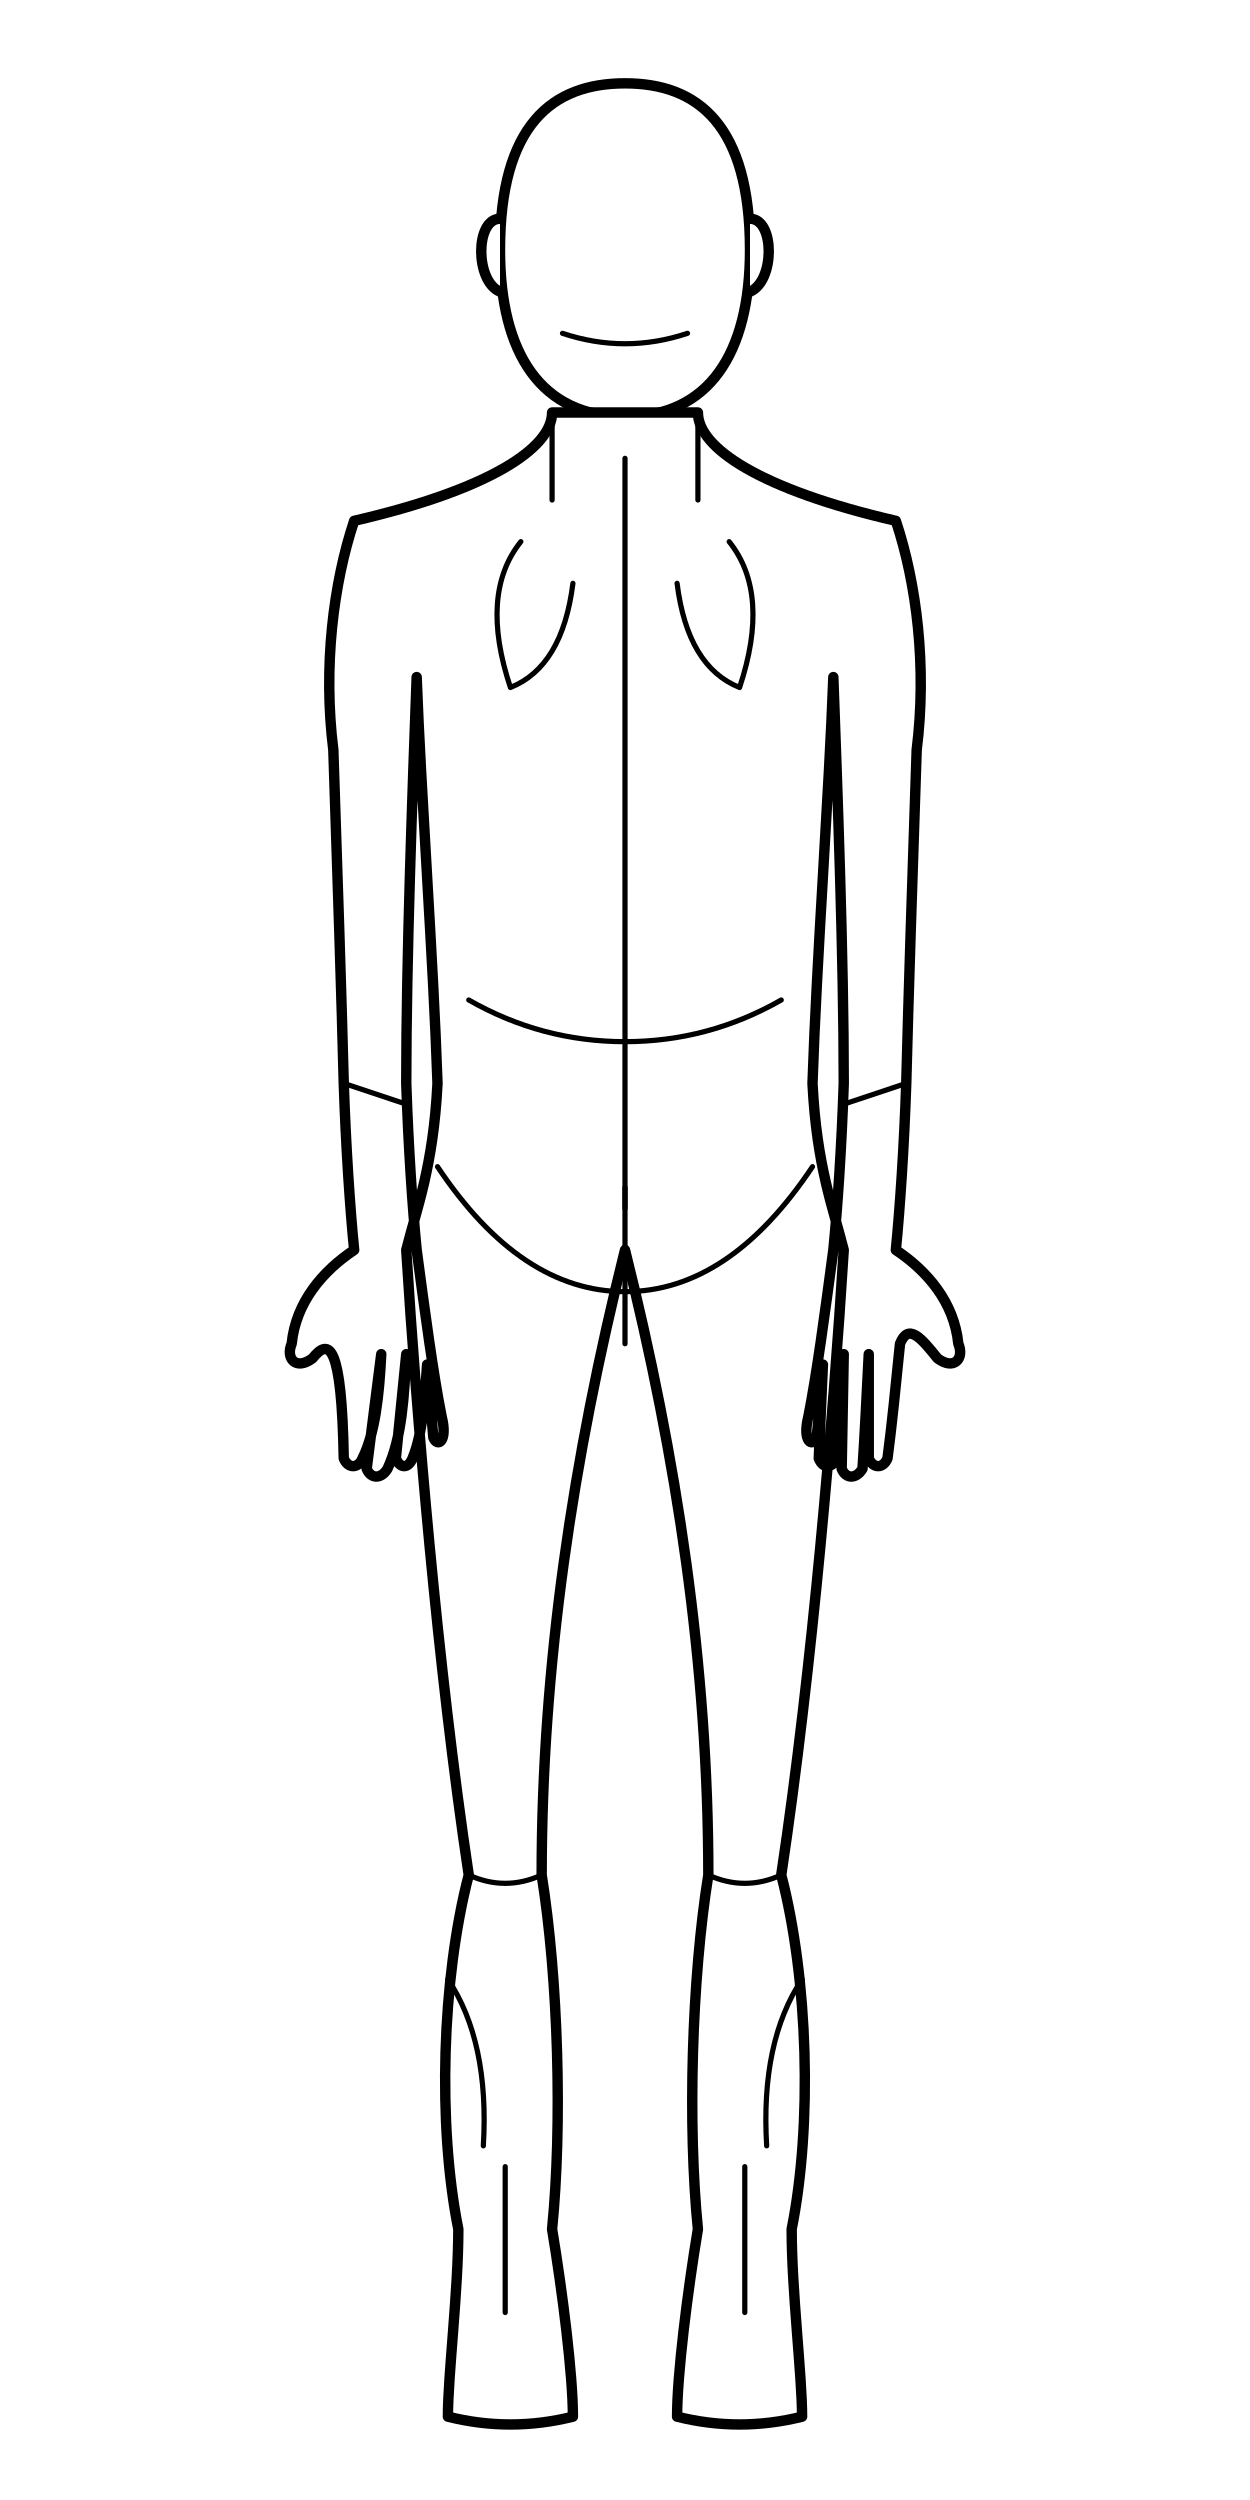
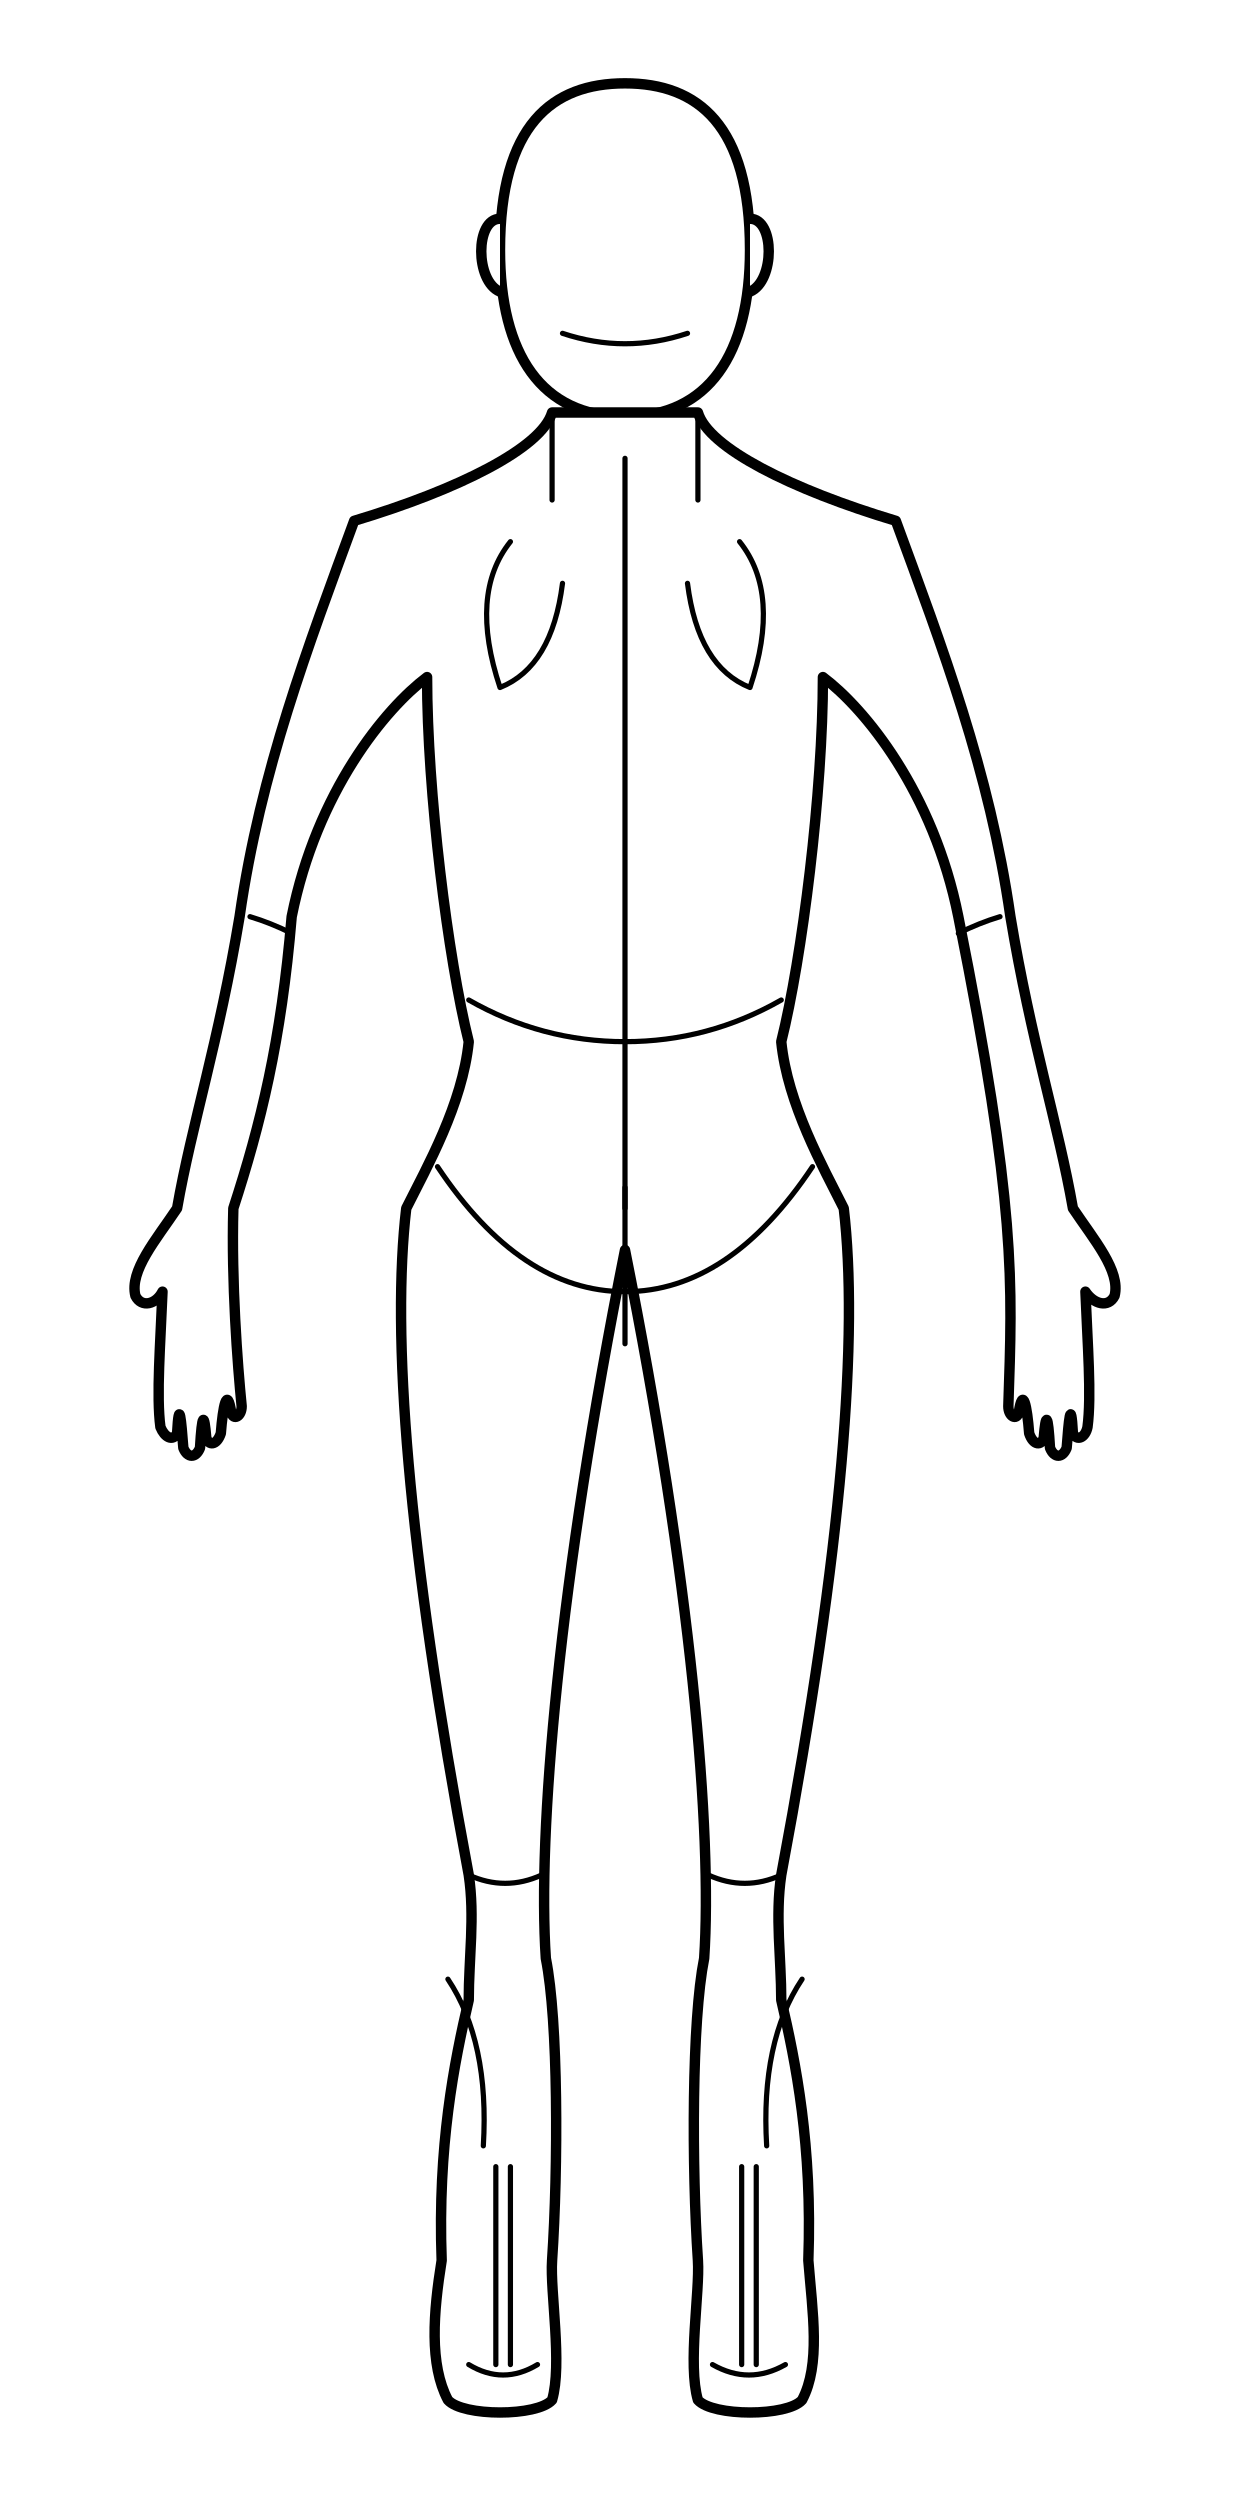
<svg xmlns="http://www.w3.org/2000/svg" width="600" height="1200" viewBox="0 0 600 1200">
  <rect width="600" height="1200" fill="#ffffff" />
  <g fill="#ffffff" stroke="#000000" stroke-width="5" stroke-linecap="round" stroke-linejoin="round">
    <path d="M 240 120 C 240 60 265 40 300 40 C 335 40 360 60 360 120 C 360 170 340 200 300 200 C 260 200 240 170 240 120 Z" />
    <path d="M 240 105 C 228 105 228 135 240 140" />
    <path d="M 360 105 C 372 105 372 135 360 140" />
-     <path d="M 335 198              C 335 215 365 235 430 250              C 440 280 445 320 440 360              C 438 420 436 480 435 520              C 434 550 432 580 430 600              C 445 610 458 625 460 645              C 463 652 458 658 450 652              C 442 642 436 635 432 645              C 430 665 428 685 426 700              C 424 705 419 705 417 700              L 417 650              C 416 670 415 690 414 705              C 411 710 406 710 404 705              L 405 650              C 404 670 403 688 402 700              C 399 705 395 705 393 700              L 395 655              C 394 670 393 680 392 690              C 390 695 385 692 388 680              C 392 660 396 630 400 600              C 402 580 404 550 405 520              C 405 460 402 380 400 325              C 398 380 392 460 390 520              C 392 560 400 580 405 600              C 400 680 390 800 375 900              C 388 950 390 1020 380 1070              C 380 1100 385 1140 385 1160              C 365 1165 345 1165 325 1160              C 325 1140 330 1100 335 1070              C 330 1020 332 950 340 900              C 340 800 325 700 300 600              C 275 700 260 800 260 900              C 268 950 270 1020 265 1070              C 270 1100 275 1140 275 1160              C 255 1165 235 1165 215 1160              C 215 1140 220 1100 220 1070              C 210 1020 212 950 225 900              C 210 800 200 680 195 600              C 200 580 208 560 210 520              C 208 460 202 380 200 325              C 198 380 195 460 195 520              C 196 550 198 580 200 600              C 204 630 208 660 212 680              C 215 692 210 695 208 690              L 205 655              C 204 670 203 688 198 700              C 196 705 192 705 190 700              L 195 650              C 194 670 193 690 186 705              C 183 710 178 710 176 705              L 183 650              C 182 670 180 688 174 700              C 172 705 167 705 165 700              C 164 645 158 642 150 652              C 142 658 137 652 140 645              C 142 625 155 610 170 600              C 168 580 166 550 165 520              C 164 480 162 420 160 360              C 155 320 160 280 170 250              C 235 235 265 215 265 198              Z" />
+     <path d="M 265 198              C 260 215 220 235 170 250              C 148 310 125 370 115 440              C 105 500 92 540 85 580              C 75 595 62 610 65 622              C 68 628 75 626 78 620              C 77 645 75 670 77 685              C 79 690 83 692 85 688              C 86 670 87 682 88 695              C 90 700 94 700 96 695              C 97 678 98 678 99 690              C 100 694 104 694 106 688              C 107 675 109 665 111 678              C 112 682 116 680 116 675              C 114 655 111 615 112 580              C 125 540 135 500 140 440              C 152 380 185 340 205 325              C 205 380 215 460 225 500              C 222 530 205 560 195 580              C 188 640 195 740 225 900              C 228 920 225 940 225 960              C 218 990 210 1030 212 1085              C 208 1110 206 1135 215 1152              C 222 1160 258 1160 265 1152              C 270 1135 264 1100 265 1085              C 268 1040 268 970 262 940              C 258 880 268 760 300 600              C 332 760 342 880 338 940              C 332 970 332 1040 335 1085              C 336 1100 330 1135 335 1152              C 342 1160 378 1160 385 1152              C 394 1135 390 1110 388 1085              C 390 1030 382 990 375 960              C 375 940 372 920 375 900              C 405 740 412 640 405 580              C 395 560 378 530 375 500              C 385 460 395 380 395 325              C 415 340 448 380 460 440              C 488 580 486 615 484 675              C 484 680 488 682 489 678              C 491 665 493 675 494 688              C 496 694 500 694 501 690              C 502 678 503 678 504 695              C 506 700 510 700 512 695              C 513 682 514 670 515 688              C 517 692 521 690 522 685              C 524 670 522 645 521 620              C 525 626 532 628 535 622              C 538 610 525 595 515 580              C 508 540 495 500 485 440              C 475 370 452 310 430 250              C 380 235 340 215 335 198              Z" />
  </g>
  <g fill="none" stroke="#000000" stroke-width="2.5" stroke-linecap="round" stroke-linejoin="round">
    <path d="M 270 160 Q 300 170 330 160" />
    <path d="M 265 198 L 265 240" />
    <path d="M 335 198 L 335 240" />
    <path d="M 300 220 L 300 580" />
-     <path d="M 250 260 Q 230 285 245 330 Q 270 320 275 280" />
-     <path d="M 350 260 Q 370 285 355 330 Q 330 320 325 280" />
+     <path d="M 245 260 Q 225 285 240 330 Q 265 320 270 280" />
+     <path d="M 355 260 Q 375 285 360 330 Q 335 320 330 280" />
    <path d="M 225 480 Q 260 500 300 500 Q 340 500 375 480" />
    <path d="M 210 560 Q 250 620 300 620" />
    <path d="M 390 560 Q 350 620 300 620" />
    <path d="M 300 570 L 300 645" />
-     <path d="M 165 520 Q 180 525 195 530" />
-     <path d="M 435 520 Q 420 525 405 530" />
+     <path d="M 120 440 Q 130 443 140 448" />
+     <path d="M 480 440 Q 470 443 460 448" />
    <path d="M 225 900 Q 242.5 908 260 900" />
    <path d="M 375 900 Q 357.5 908 340 900" />
    <path d="M 215 950 Q 235 980 232 1030" />
    <path d="M 385 950 Q 365 980 368 1030" />
-     <path d="M 242.5 1040 L 242.5 1110" />
-     <path d="M 357.5 1040 L 357.5 1110" />
+     <path d="M 238 1040 L 238 1135" />
+     <path d="M 245 1040 L 245 1135" />
+     <path d="M 225 1135 Q 241.5 1145 258 1135" />
+     <path d="M 356 1040 L 356 1135" />
+     <path d="M 363 1040 L 363 1135" />
+     <path d="M 342 1135 Q 359.5 1145 377 1135" />
  </g>
</svg>
